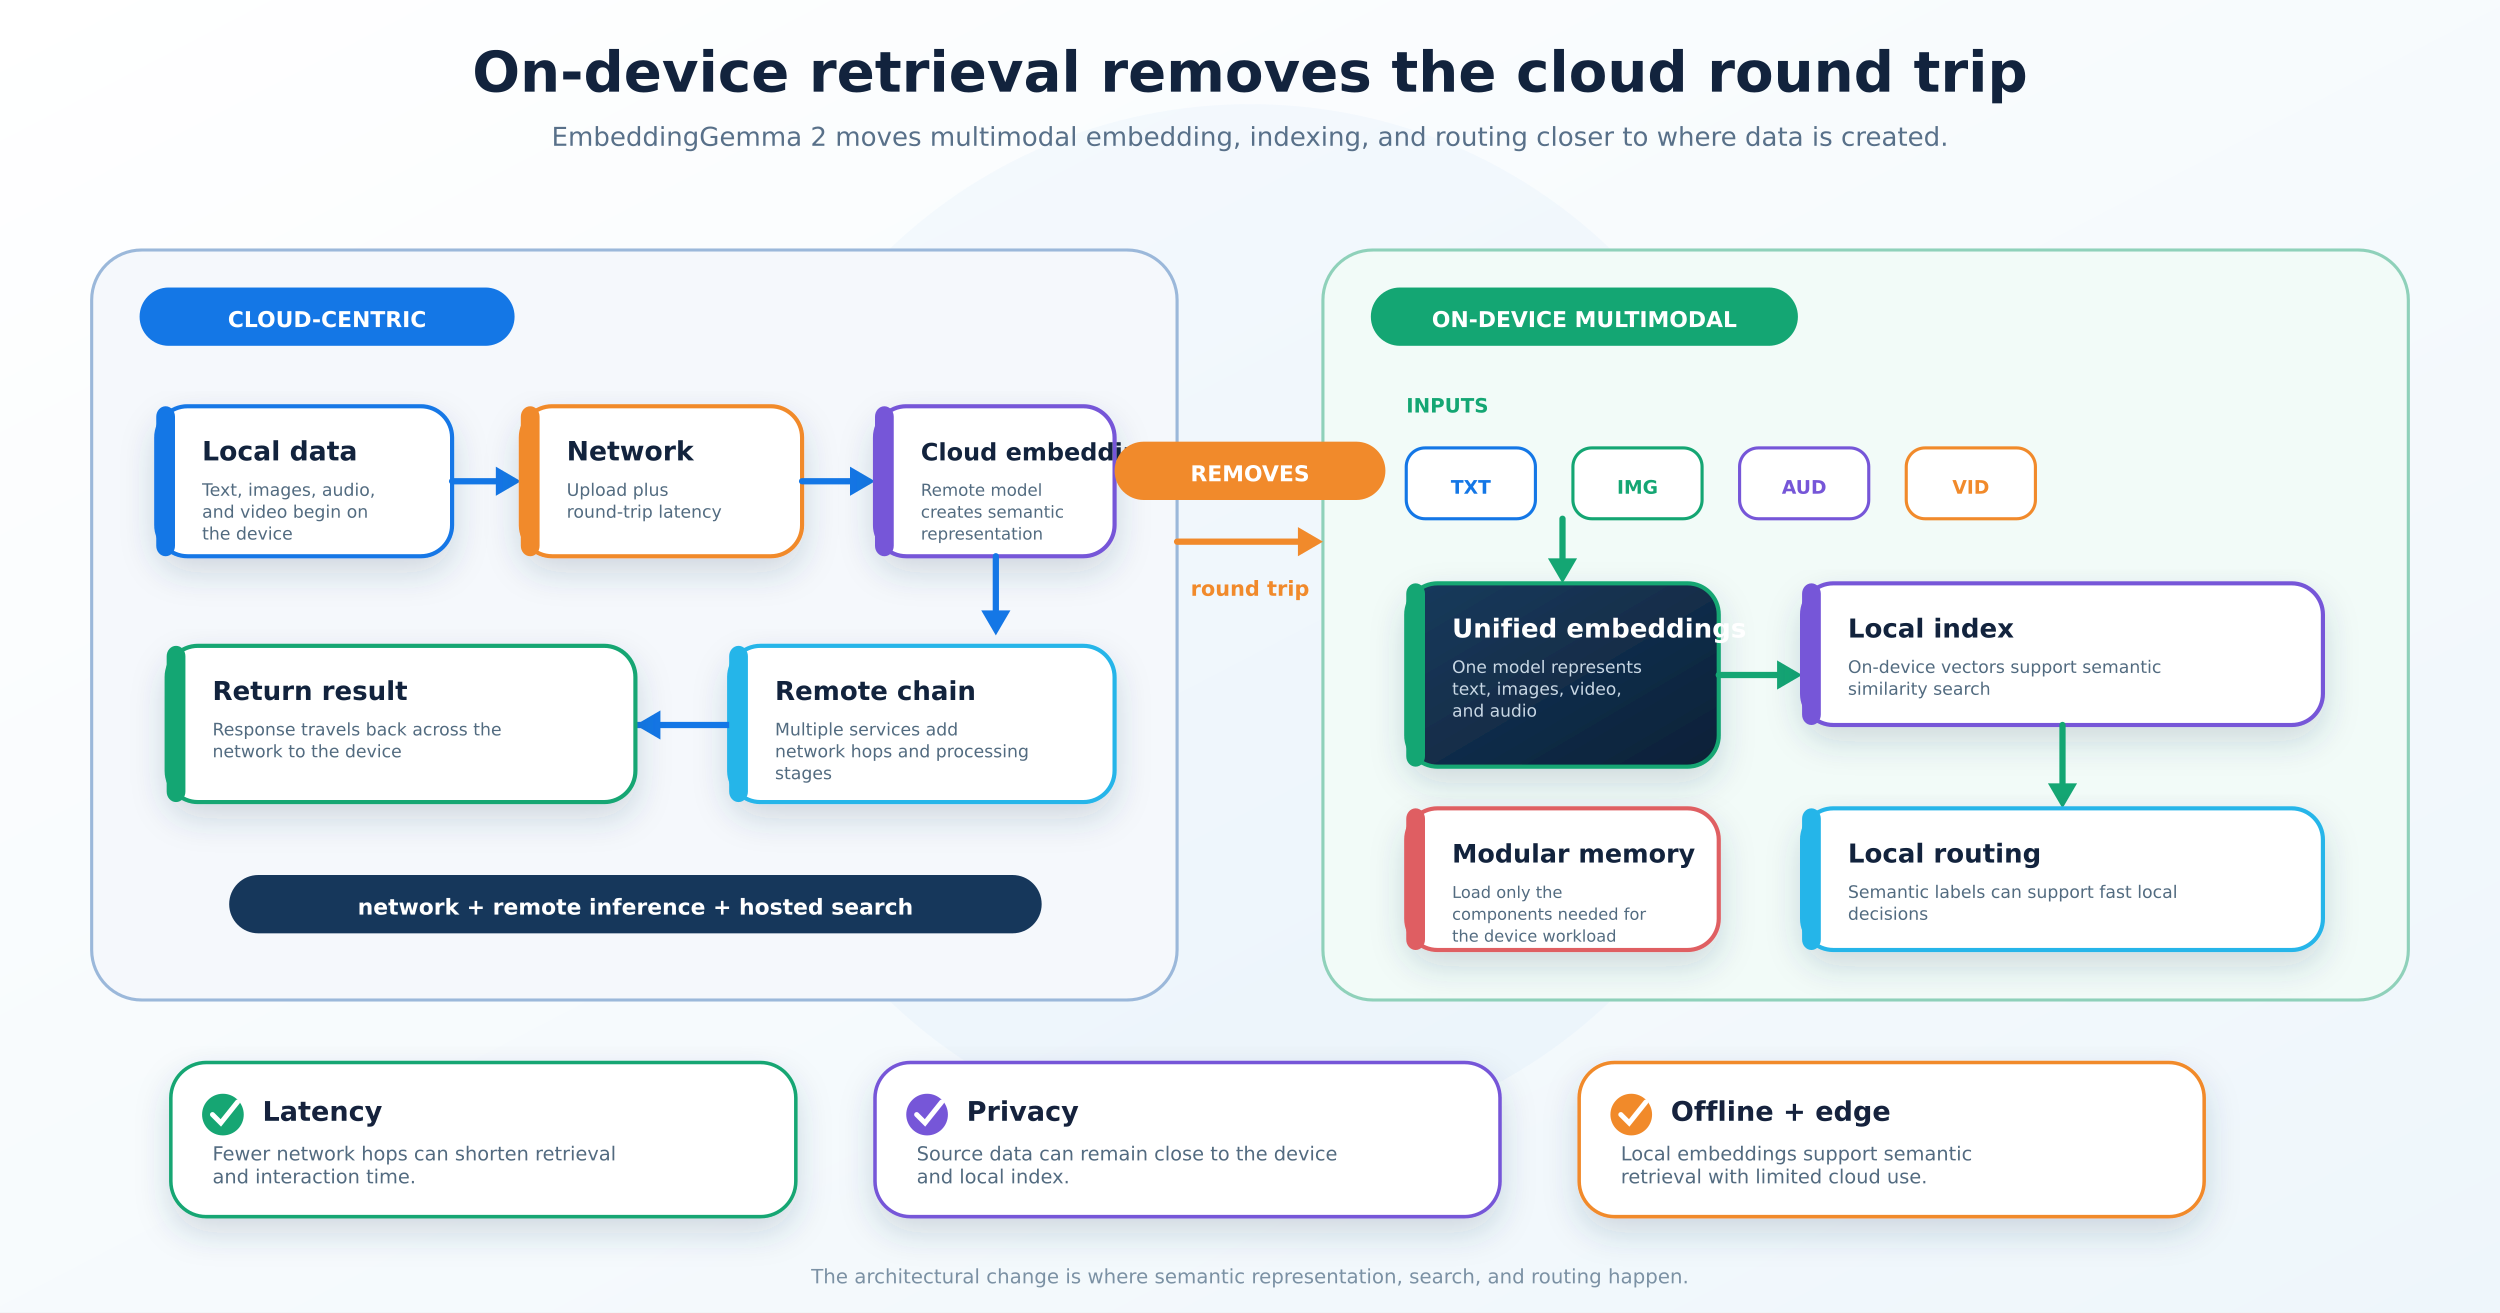
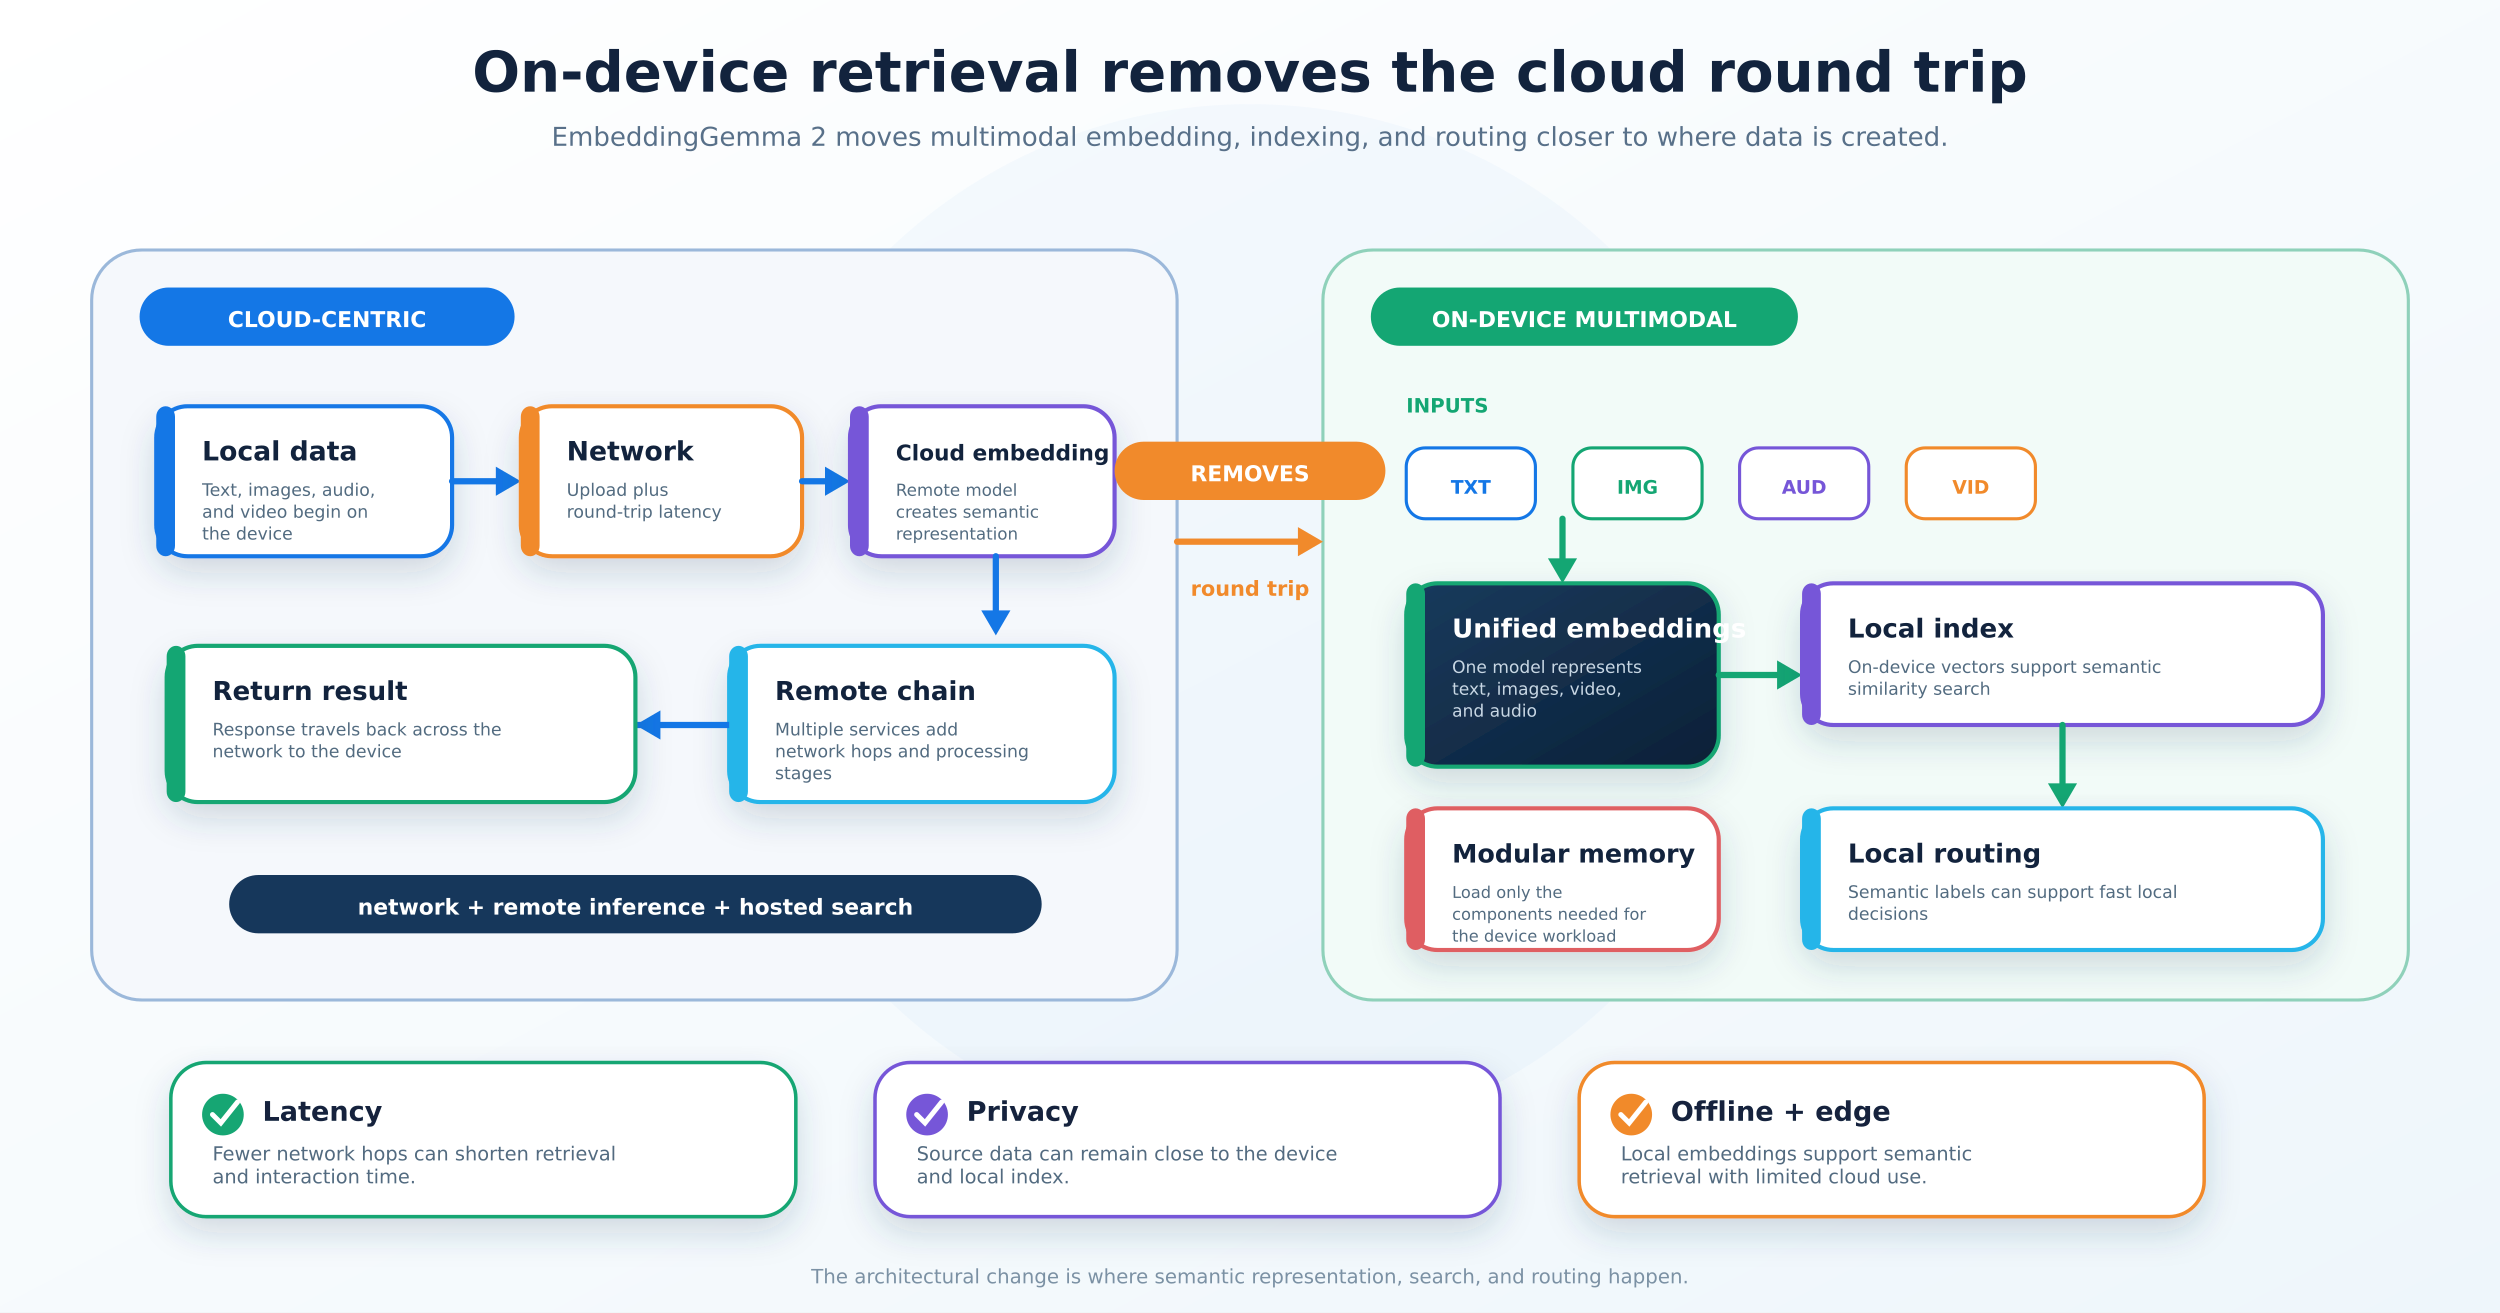
<svg xmlns="http://www.w3.org/2000/svg" width="1200" height="630" viewBox="0 0 1200 630">
  <defs>
    <linearGradient id="bg" x1="0" y1="0" x2="1" y2="1">
      <stop offset="0" stop-color="#ffffff" />
      <stop offset="1" stop-color="#eef6fb" />
    </linearGradient>
    <linearGradient id="panel" x1="0" y1="0" x2="1" y2="1">
      <stop offset="0" stop-color="#ffffff" />
      <stop offset="1" stop-color="#edf5fb" />
    </linearGradient>
    <linearGradient id="dark" x1="0" y1="0" x2="1" y2="1">
      <stop offset="0" stop-color="#193b5d" />
      <stop offset="1" stop-color="#0b2037" />
    </linearGradient>
    <filter id="shadow" x="-20%" y="-20%" width="140%" height="160%">
      <feDropShadow dx="0" dy="7" stdDeviation="8" flood-color="#334f6a" flood-opacity=".18" />
    </filter>
    <marker id="arrow" viewBox="0 0 10 10" refX="9" refY="5" markerWidth="7" markerHeight="7" orient="auto">
      <path d="M0,0 L10,5 L0,10 z" fill="#1477e6" />
    </marker>
    <marker id="arrow2" viewBox="0 0 10 10" refX="9" refY="5" markerWidth="7" markerHeight="7" orient="auto">
      <path d="M0,0 L10,5 L0,10 z" fill="#14a673" />
    </marker>
  </defs>
  <rect width="1200" height="630" fill="url(#bg)" />
  <circle cx="600" cy="300" r="250" fill="#1477e6" opacity=".035" />
  <g font-family="DejaVu Sans, Arial, sans-serif">
    <text x="600" y="44" text-anchor="middle" font-size="27" font-weight="800" fill="#12233d">On-device retrieval removes the cloud round trip</text>
    <text x="600" y="70" text-anchor="middle" font-size="12.5" fill="#587089">EmbeddingGemma 2 moves multimodal embedding, indexing, and routing closer to where data is created.</text>
    <rect x="44" y="120" width="521" height="360" rx="24" fill="#f5f8fc" stroke="#9bb8da" stroke-width="1.5" />
    <rect x="635" y="120" width="521" height="360" rx="24" fill="#f2fbf8" stroke="#8fd1ba" stroke-width="1.5" />
    <g>
      <rect x="67" y="138" width="180" height="28" rx="14" fill="#1477e6" />
      <text x="157" y="157" text-anchor="middle" font-size="10.5" font-weight="800" fill="#fff">CLOUD-CENTRIC</text>
    </g>
    <g>
      <rect x="658" y="138" width="205" height="28" rx="14" fill="#14a673" />
      <text x="760.5" y="157" text-anchor="middle" font-size="10.5" font-weight="800" fill="#fff">ON-DEVICE MULTIMODAL</text>
    </g>
    <g>
      <rect x="75" y="195" width="142" height="72" rx="15" fill="#fff" stroke="#1477e6" stroke-width="2" filter="url(#shadow)" />
      <rect x="75" y="195" width="9" height="72" rx="5" fill="#1477e6" />
      <text x="97" y="221" font-size="12.8" font-weight="800" fill="#12233d">Local data</text>
      <text x="97" y="238" font-size="8.3" font-weight="400" fill="#526b80" text-anchor="start">
        <tspan x="97" dy="0">Text, images, audio,</tspan>
        <tspan x="97" dy="10.5">and video begin on</tspan>
        <tspan x="97" dy="10.5">the device</tspan>
      </text>
    </g>
    <g>
      <line x1="217" y1="231" x2="238" y2="231" stroke="#1477e6" stroke-width="3" stroke-linecap="round" />
      <polygon points="238,224 250,231 238,238" fill="#1477e6" />
    </g>
    <g>
      <rect x="250" y="195" width="135" height="72" rx="15" fill="#fff" stroke="#f18a2b" stroke-width="2" filter="url(#shadow)" />
      <rect x="250" y="195" width="9" height="72" rx="5" fill="#f18a2b" />
      <text x="272" y="221" font-size="12.8" font-weight="800" fill="#12233d">Network</text>
      <text x="272" y="238" font-size="8.3" font-weight="400" fill="#526b80" text-anchor="start">
        <tspan x="272" dy="0">Upload plus</tspan>
        <tspan x="272" dy="10.5">round-trip latency</tspan>
      </text>
    </g>
    <g>
-       <line x1="385" y1="231" x2="408" y2="231" stroke="#1477e6" stroke-width="3" stroke-linecap="round" />
-       <polygon points="408,224 420,231 408,238" fill="#1477e6" />
-     </g>
-     <g>
-       <rect x="420" y="195" width="115" height="72" rx="15" fill="#fff" stroke="#7656d8" stroke-width="2" filter="url(#shadow)" />
-       <rect x="420" y="195" width="9" height="72" rx="5" fill="#7656d8" />
-       <text x="442" y="221" font-size="11.5" font-weight="800" fill="#12233d">Cloud embedding</text>
-       <text x="442" y="238" font-size="8" font-weight="400" fill="#526b80" text-anchor="start">
-         <tspan x="442" dy="0">Remote model</tspan>
-         <tspan x="442" dy="10.5">creates semantic</tspan>
-         <tspan x="442" dy="10.5">representation</tspan>
+       <line x1="385" y1="231" x2="396" y2="231" stroke="#1477e6" stroke-width="3" stroke-linecap="round" />
+       <polygon points="396,224 408,231 396,238" fill="#1477e6" />
+     </g>
+     <g>
+       <rect x="408" y="195" width="127" height="72" rx="15" fill="#fff" stroke="#7656d8" stroke-width="2" filter="url(#shadow)" />
+       <rect x="408" y="195" width="9" height="72" rx="5" fill="#7656d8" />
+       <text x="430" y="221" font-size="10.4" font-weight="800" fill="#12233d">Cloud embedding</text>
+       <text x="430" y="238" font-size="8" font-weight="400" fill="#526b80" text-anchor="start">
+         <tspan x="430" dy="0">Remote model</tspan>
+         <tspan x="430" dy="10.5">creates semantic</tspan>
+         <tspan x="430" dy="10.5">representation</tspan>
      </text>
    </g>
    <g>
      <line x1="478" y1="267" x2="478" y2="293" stroke="#1477e6" stroke-width="3" stroke-linecap="round" />
      <polygon points="471,293 478,305 485,293" fill="#1477e6" />
    </g>
    <g>
      <rect x="350" y="310" width="185" height="75" rx="15" fill="#fff" stroke="#25b5e9" stroke-width="2" filter="url(#shadow)" />
      <rect x="350" y="310" width="9" height="75" rx="5" fill="#25b5e9" />
      <text x="372" y="336" font-size="12.5" font-weight="800" fill="#12233d">Remote chain</text>
      <text x="372" y="353" font-size="8.3" font-weight="400" fill="#526b80" text-anchor="start">
        <tspan x="372" dy="0">Multiple services add</tspan>
        <tspan x="372" dy="10.5">network hops and processing</tspan>
        <tspan x="372" dy="10.5">stages</tspan>
      </text>
    </g>
    <path d="M350 348 H305" fill="none" stroke="#1477e6" stroke-width="3" />
    <polygon points="317,341 305,348 317,355" fill="#1477e6" />
    <g>
      <rect x="80" y="310" width="225" height="75" rx="15" fill="#fff" stroke="#14a673" stroke-width="2" filter="url(#shadow)" />
      <rect x="80" y="310" width="9" height="75" rx="5" fill="#14a673" />
      <text x="102" y="336" font-size="12.5" font-weight="800" fill="#12233d">Return result</text>
      <text x="102" y="353" font-size="8.3" font-weight="400" fill="#526b80" text-anchor="start">
        <tspan x="102" dy="0">Response travels back across the</tspan>
        <tspan x="102" dy="10.5">network to the device</tspan>
      </text>
    </g>
    <g>
      <rect x="110" y="420" width="390" height="28" rx="14" fill="#16375b" />
      <text x="305" y="439" text-anchor="middle" font-size="10.5" font-weight="800" fill="#fff">network + remote inference + hosted search</text>
    </g>
    <text x="675" y="198" font-size="9.5" font-weight="800" fill="#14a673">INPUTS</text>
    <rect x="675" y="215" width="62" height="34" rx="9" fill="#fff" stroke="#1477e6" stroke-width="1.5" />
    <text x="706" y="237" text-anchor="middle" font-size="9" font-weight="800" fill="#1477e6">TXT</text>
    <rect x="755" y="215" width="62" height="34" rx="9" fill="#fff" stroke="#14a673" stroke-width="1.5" />
    <text x="786" y="237" text-anchor="middle" font-size="9" font-weight="800" fill="#14a673">IMG</text>
    <rect x="835" y="215" width="62" height="34" rx="9" fill="#fff" stroke="#7656d8" stroke-width="1.5" />
    <text x="866" y="237" text-anchor="middle" font-size="9" font-weight="800" fill="#7656d8">AUD</text>
    <rect x="915" y="215" width="62" height="34" rx="9" fill="#fff" stroke="#f18a2b" stroke-width="1.5" />
    <text x="946" y="237" text-anchor="middle" font-size="9" font-weight="800" fill="#f18a2b">VID</text>
    <g>
      <rect x="675" y="280" width="150" height="88" rx="15" fill="url(#dark)" stroke="#14a673" stroke-width="2" filter="url(#shadow)" />
      <rect x="675" y="280" width="9" height="88" rx="5" fill="#14a673" />
      <text x="697" y="306" font-size="12.5" font-weight="800" fill="#fff">Unified embeddings</text>
      <text x="697" y="323" font-size="8.2" font-weight="400" fill="#c8d7e4" text-anchor="start">
        <tspan x="697" dy="0">One model represents</tspan>
        <tspan x="697" dy="10.5">text, images, video,</tspan>
        <tspan x="697" dy="10.5">and audio</tspan>
      </text>
    </g>
    <g>
      <line x1="750" y1="249" x2="750" y2="268" stroke="#14a673" stroke-width="3" stroke-linecap="round" />
      <polygon points="743,268 750,280 757,268" fill="#14a673" />
    </g>
    <g>
      <line x1="825" y1="324" x2="853" y2="324" stroke="#14a673" stroke-width="3" stroke-linecap="round" />
      <polygon points="853,317 865,324 853,331" fill="#14a673" />
    </g>
    <g>
      <rect x="865" y="280" width="250" height="68" rx="15" fill="#fff" stroke="#7656d8" stroke-width="2" filter="url(#shadow)" />
      <rect x="865" y="280" width="9" height="68" rx="5" fill="#7656d8" />
      <text x="887" y="306" font-size="12.5" font-weight="800" fill="#12233d">Local index</text>
      <text x="887" y="323" font-size="8.3" font-weight="400" fill="#526b80" text-anchor="start">
        <tspan x="887" dy="0">On-device vectors support semantic</tspan>
        <tspan x="887" dy="10.5">similarity search</tspan>
      </text>
    </g>
    <g>
      <line x1="990" y1="348" x2="990" y2="376" stroke="#14a673" stroke-width="3" stroke-linecap="round" />
      <polygon points="983,376 990,388 997,376" fill="#14a673" />
    </g>
    <g>
      <rect x="865" y="388" width="250" height="68" rx="15" fill="#fff" stroke="#25b5e9" stroke-width="2" filter="url(#shadow)" />
      <rect x="865" y="388" width="9" height="68" rx="5" fill="#25b5e9" />
      <text x="887" y="414" font-size="12.5" font-weight="800" fill="#12233d">Local routing</text>
      <text x="887" y="431" font-size="8.3" font-weight="400" fill="#526b80" text-anchor="start">
        <tspan x="887" dy="0">Semantic labels can support fast local</tspan>
        <tspan x="887" dy="10.5">decisions</tspan>
      </text>
    </g>
    <g>
      <rect x="675" y="388" width="150" height="68" rx="15" fill="#fff" stroke="#df5e62" stroke-width="2" filter="url(#shadow)" />
      <rect x="675" y="388" width="9" height="68" rx="5" fill="#df5e62" />
      <text x="697" y="414" font-size="12.2" font-weight="800" fill="#12233d">Modular memory</text>
      <text x="697" y="431" font-size="7.8" font-weight="400" fill="#526b80" text-anchor="start">
        <tspan x="697" dy="0">Load only the</tspan>
        <tspan x="697" dy="10.5">components needed for</tspan>
        <tspan x="697" dy="10.5">the device workload</tspan>
      </text>
    </g>
    <g>
      <rect x="535" y="212" width="130" height="28" rx="14" fill="#f18a2b" />
      <text x="600" y="231" text-anchor="middle" font-size="10.5" font-weight="800" fill="#fff">REMOVES</text>
    </g>
    <g>
      <line x1="565" y1="260" x2="623" y2="260" stroke="#f18a2b" stroke-width="3" stroke-linecap="round" />
      <polygon points="623,253 635,260 623,267" fill="#f18a2b" />
    </g>
    <text x="600" y="286" text-anchor="middle" font-size="10" font-weight="800" fill="#f18a2b">round trip</text>
    <g filter="url(#shadow)">
      <rect x="82" y="510" width="300" height="74" rx="17" fill="#fff" stroke="#14a673" stroke-width="1.7" />
      <circle cx="107" cy="535" r="10" fill="#14a673" />
      <path d="M102,535 l4,4 l8,-10" fill="none" stroke="#fff" stroke-width="2.4" stroke-linecap="round" />
      <text x="126" y="538" font-size="13" font-weight="800" fill="#12233d">Latency</text>
      <text x="102" y="557" font-size="9.3" font-weight="400" fill="#526b80" text-anchor="start">
        <tspan x="102" dy="0">Fewer network hops can shorten retrieval</tspan>
        <tspan x="102" dy="11">and interaction time.</tspan>
      </text>
    </g>
    <g filter="url(#shadow)">
      <rect x="420" y="510" width="300" height="74" rx="17" fill="#fff" stroke="#7656d8" stroke-width="1.7" />
      <circle cx="445" cy="535" r="10" fill="#7656d8" />
      <path d="M440,535 l4,4 l8,-10" fill="none" stroke="#fff" stroke-width="2.4" stroke-linecap="round" />
      <text x="464" y="538" font-size="13" font-weight="800" fill="#12233d">Privacy</text>
      <text x="440" y="557" font-size="9.3" font-weight="400" fill="#526b80" text-anchor="start">
        <tspan x="440" dy="0">Source data can remain close to the device</tspan>
        <tspan x="440" dy="11">and local index.</tspan>
      </text>
    </g>
    <g filter="url(#shadow)">
      <rect x="758" y="510" width="300" height="74" rx="17" fill="#fff" stroke="#f18a2b" stroke-width="1.7" />
      <circle cx="783" cy="535" r="10" fill="#f18a2b" />
      <path d="M778,535 l4,4 l8,-10" fill="none" stroke="#fff" stroke-width="2.4" stroke-linecap="round" />
      <text x="802" y="538" font-size="13" font-weight="800" fill="#12233d">Offline + edge</text>
      <text x="778" y="557" font-size="9.3" font-weight="400" fill="#526b80" text-anchor="start">
        <tspan x="778" dy="0">Local embeddings support semantic</tspan>
        <tspan x="778" dy="11">retrieval with limited cloud use.</tspan>
      </text>
    </g>
    <text x="600" y="616" text-anchor="middle" font-size="9.5" fill="#7b91a4">The architectural change is where semantic representation, search, and routing happen.</text>
  </g>
</svg>
